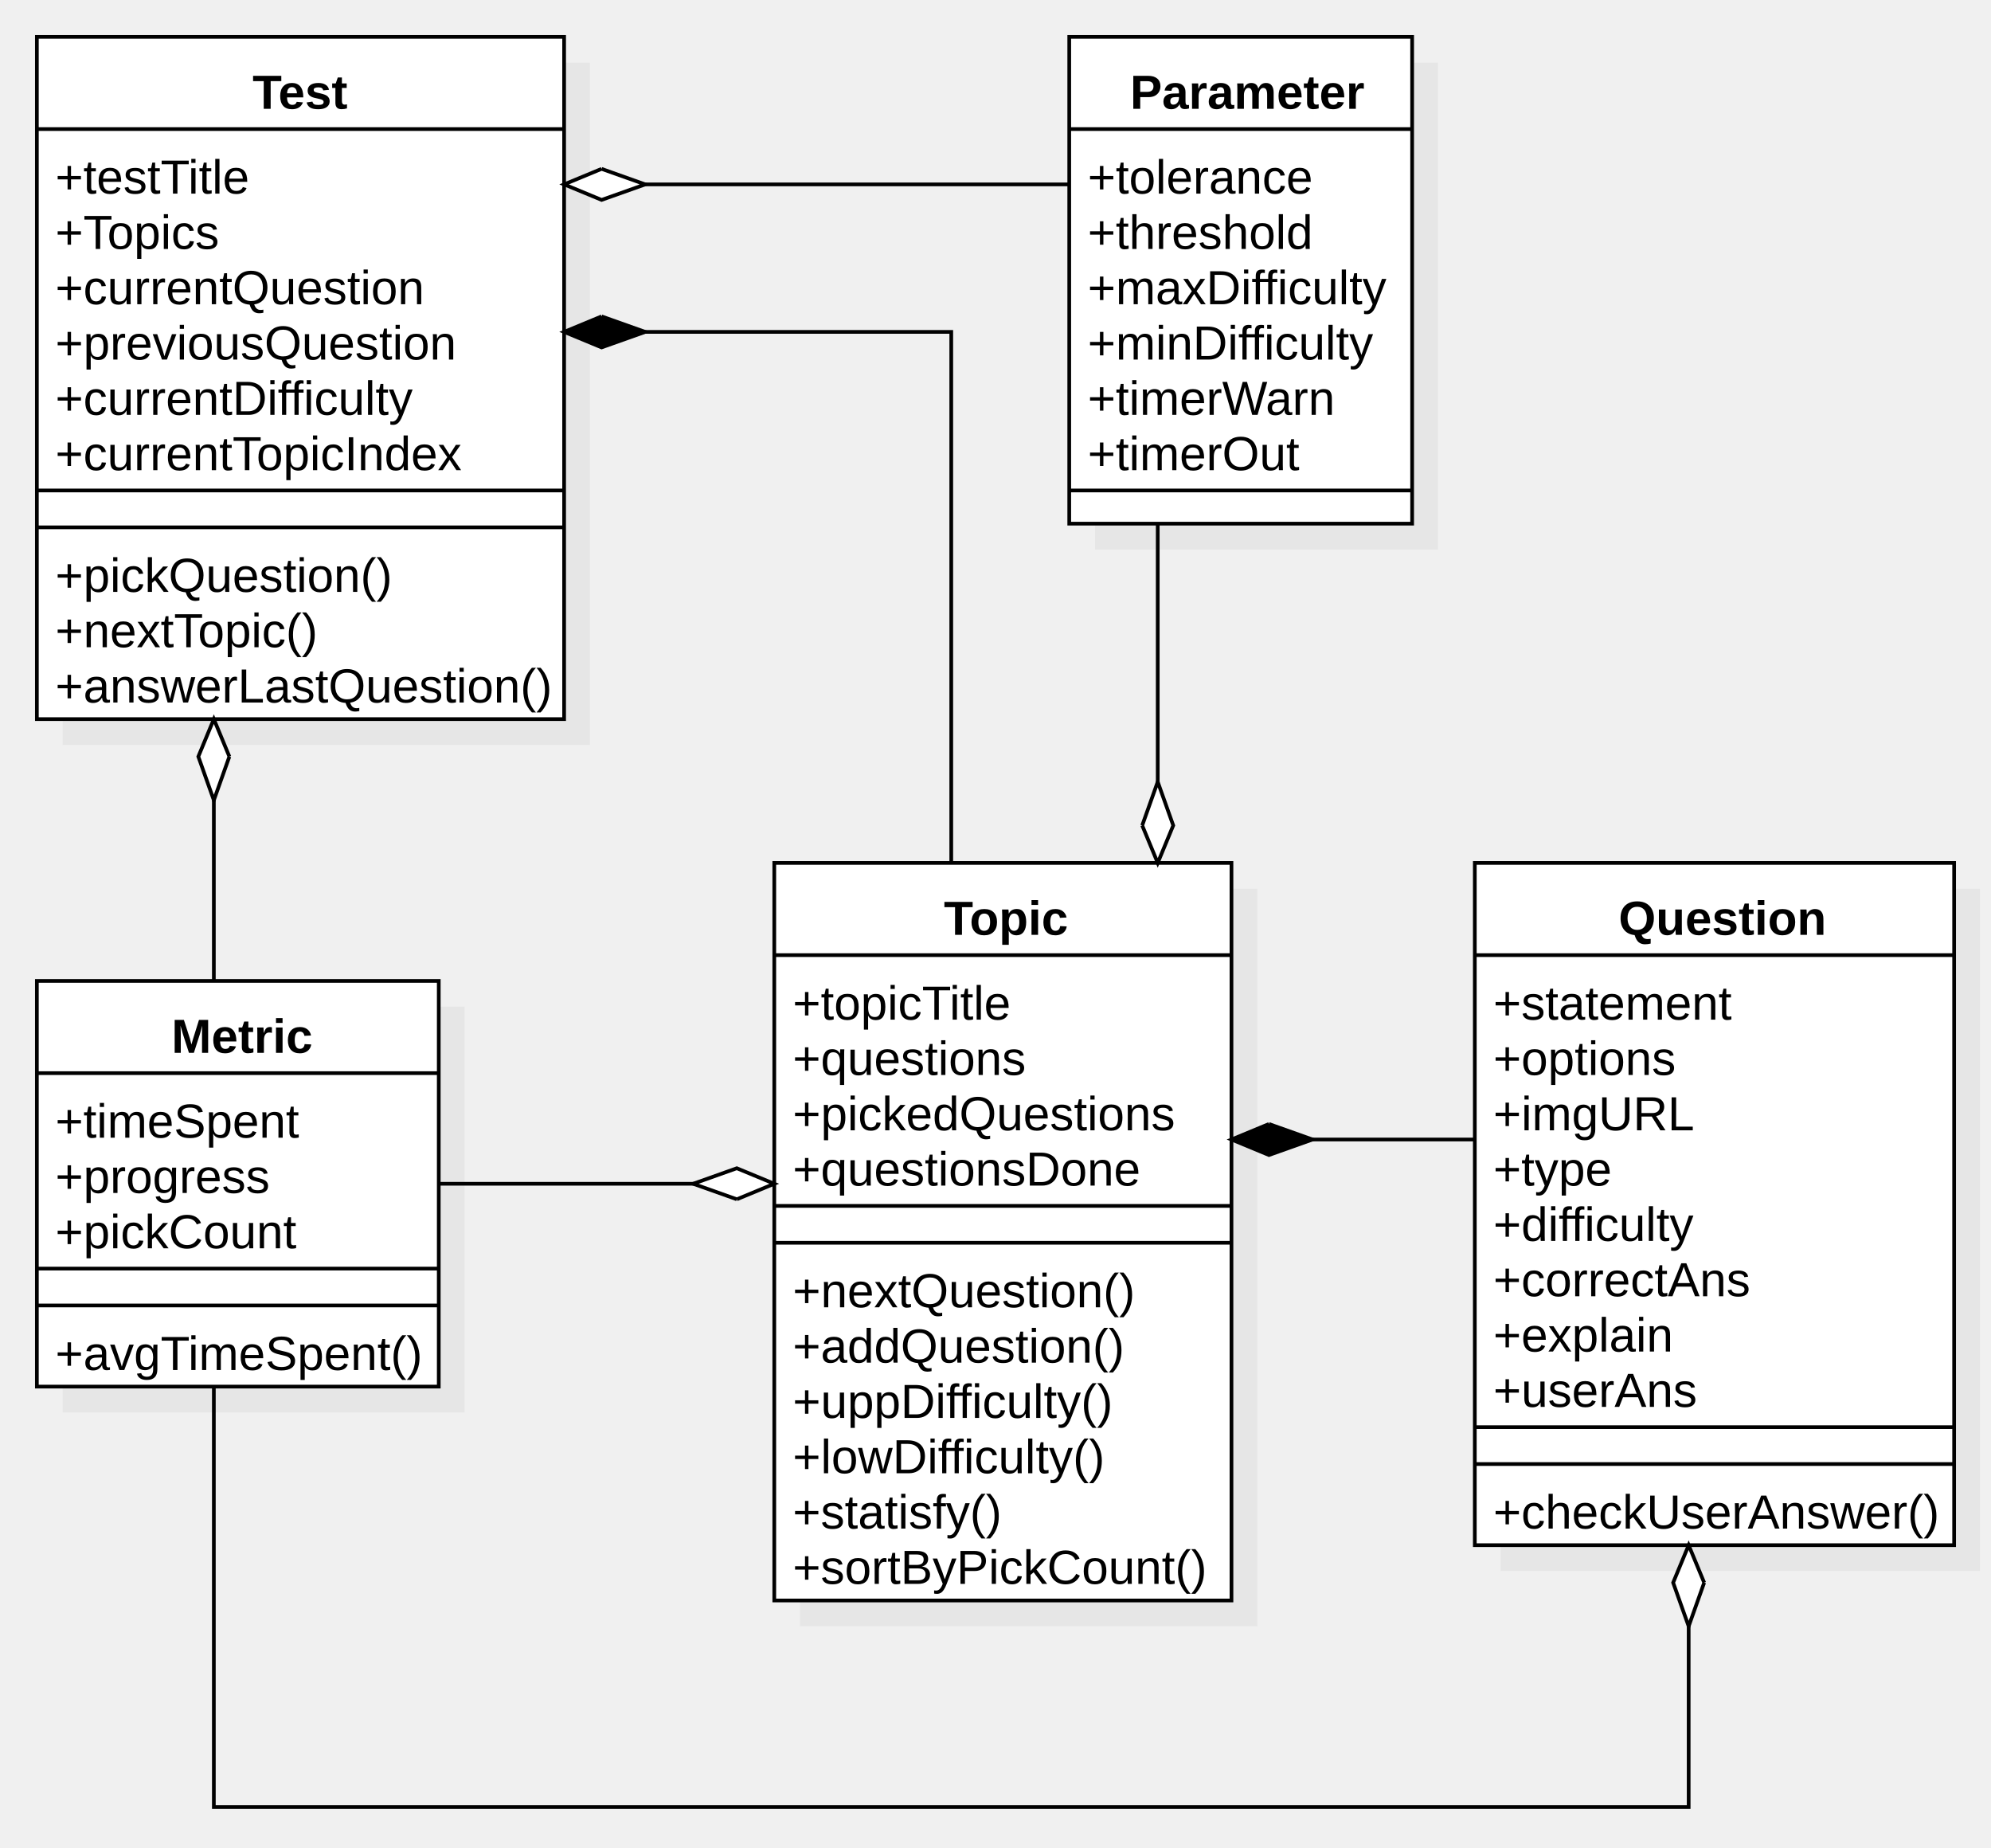
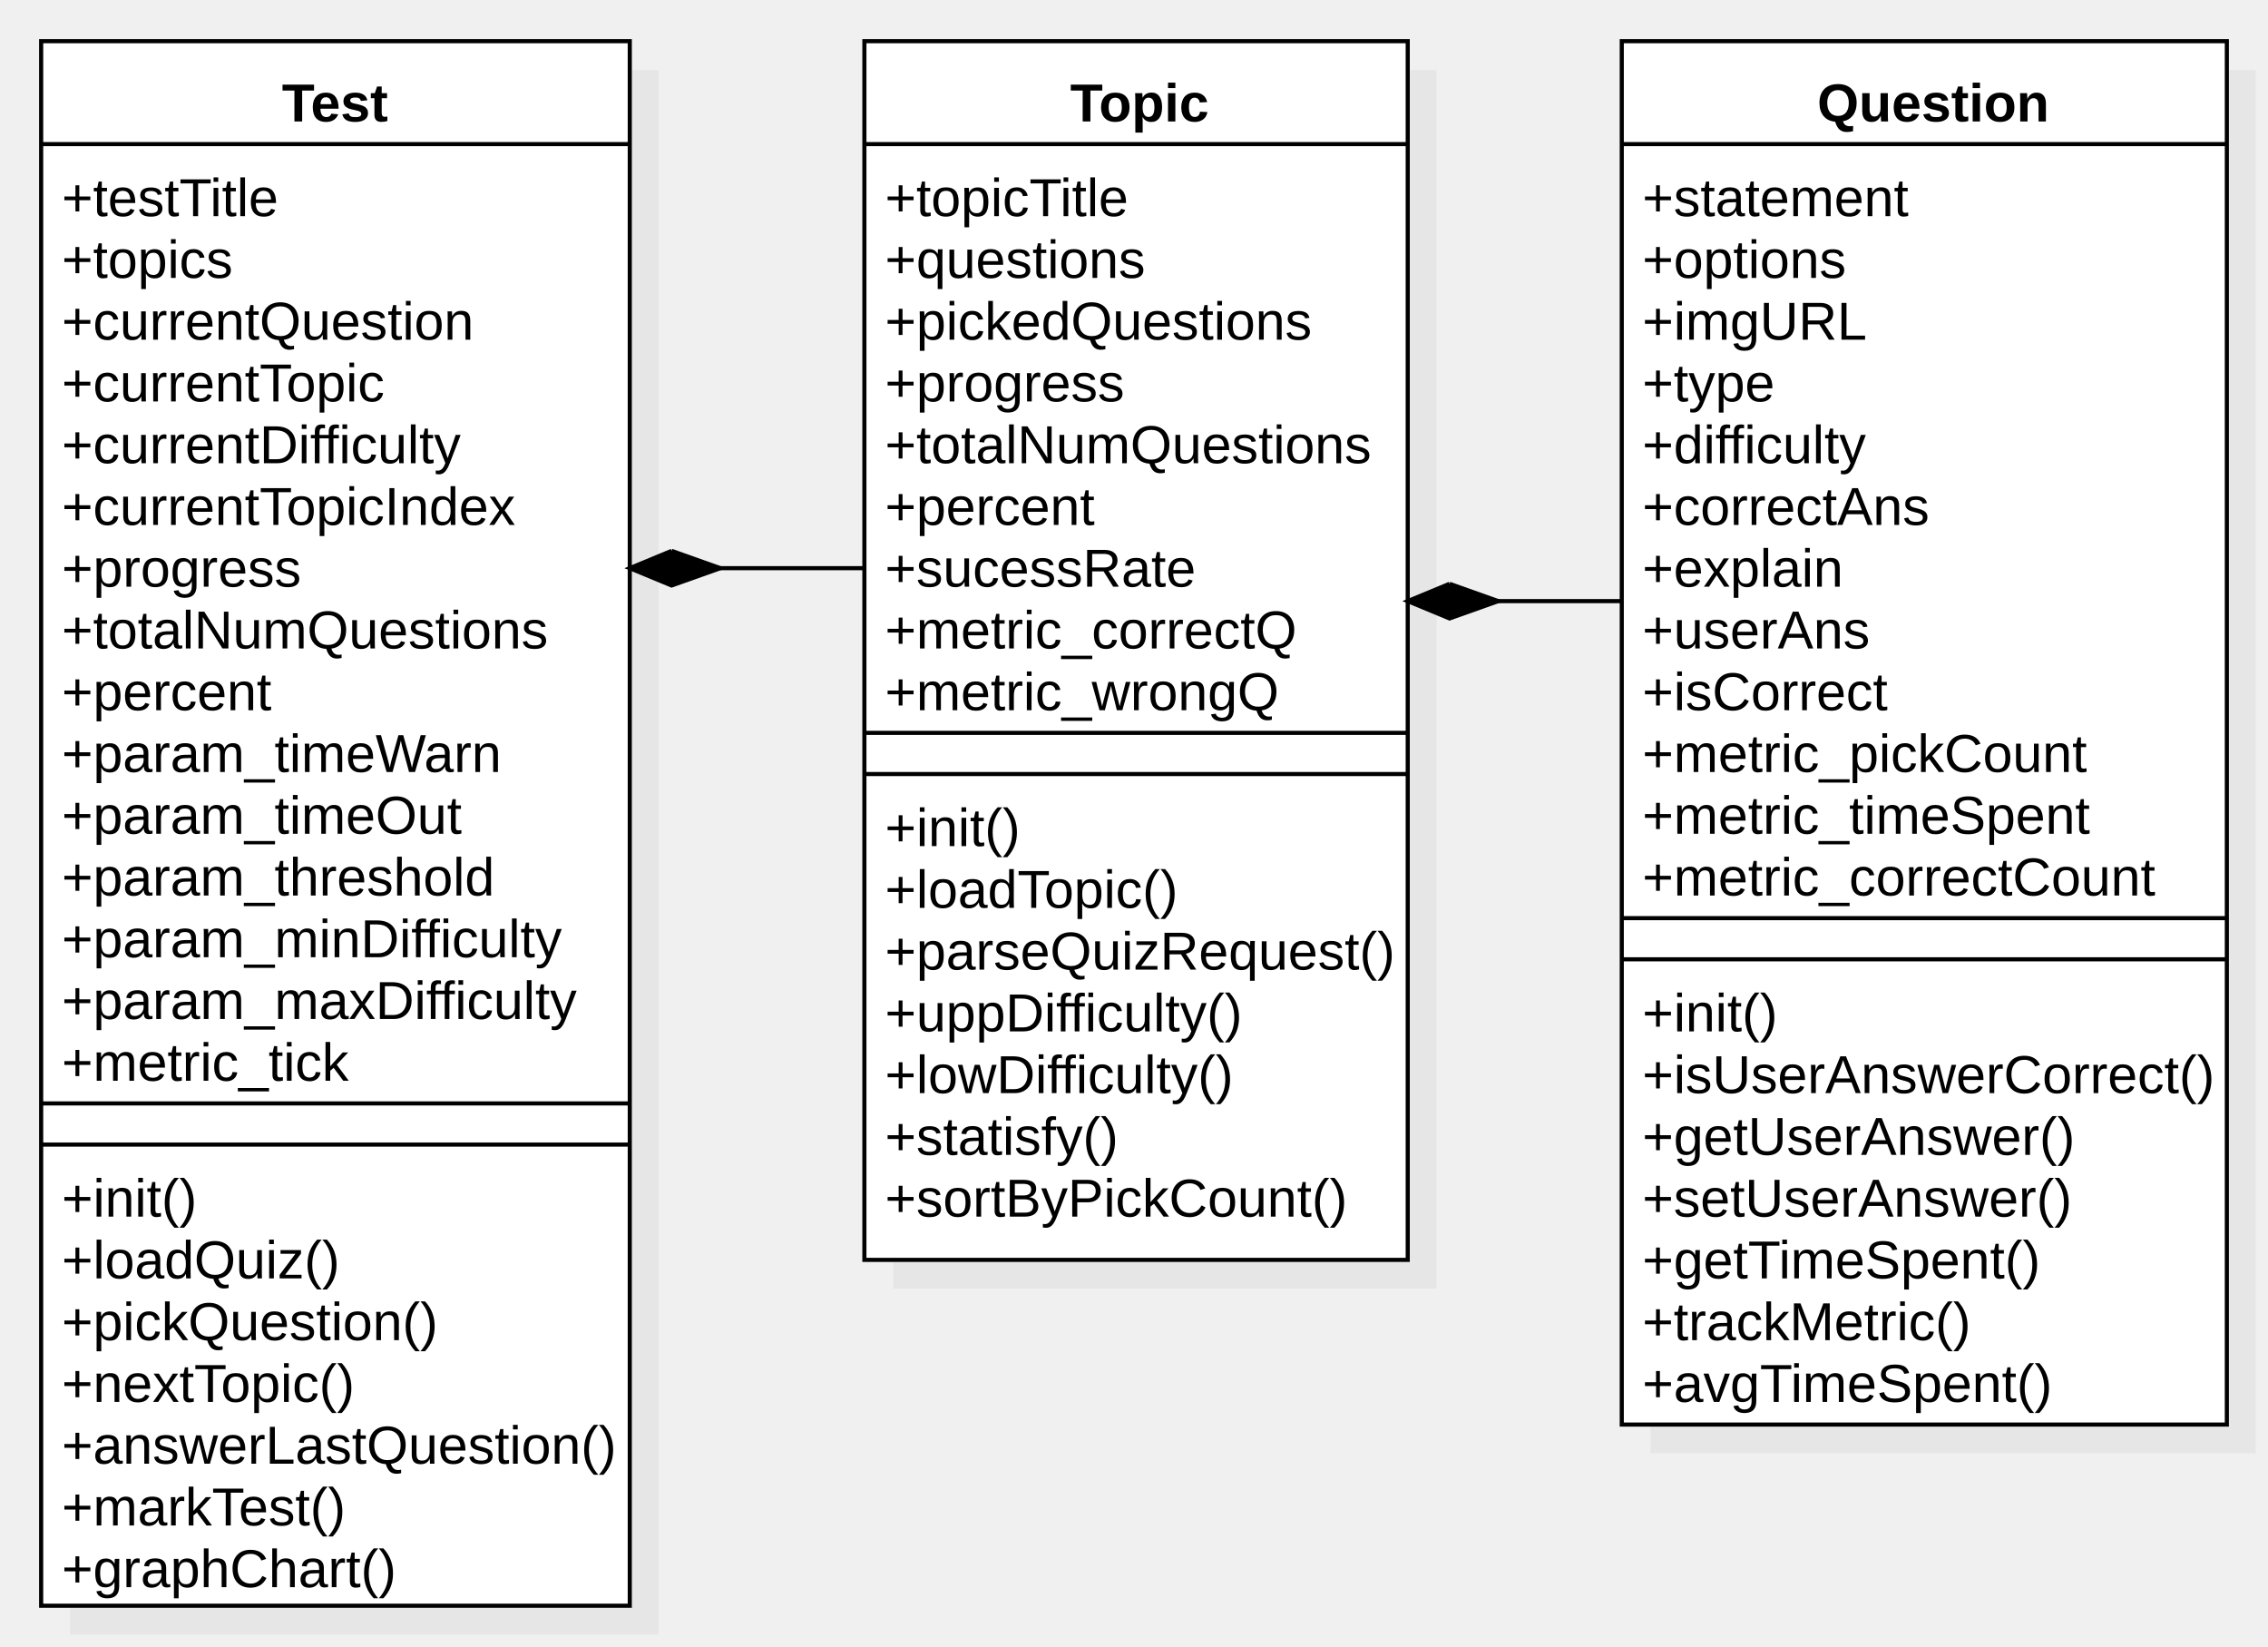
- <svg xmlns="http://www.w3.org/2000/svg" version="1.1" width="540" height="501">
+ <svg xmlns="http://www.w3.org/2000/svg" version="1.1" width="551" height="400">
  <defs />
  <g>
    <g transform="translate(-150,-38) scale(1,1)">
-       <rect fill="#C0C0C0" stroke="none" x="557" y="279" width="130" height="185" opacity="0.2" />
-     </g>
-     <g transform="translate(-150,-38) scale(1,1)">
-       <rect fill="#ffffff" stroke="none" x="550" y="272" width="130" height="185" />
-     </g>
-     <g transform="translate(-150,-38) scale(1,1)">
-       <path fill="none" stroke="#000000" d="M 550 272 L 680 272 L 680 457 L 550 457 L 550 272 Z Z" stroke-miterlimit="10" />
-     </g>
-     <g transform="translate(-150,-38) scale(1,1)">
-       <path fill="none" stroke="#000000" d="M 550 297 L 680 297" stroke-miterlimit="10" />
-     </g>
-     <g transform="translate(-150,-38) scale(1,1)">
-       <path fill="none" stroke="#000000" d="M 550 425 L 680 425" stroke-miterlimit="10" />
-     </g>
-     <g transform="translate(-150,-38) scale(1,1)">
-       <path fill="none" stroke="#000000" d="M 550 435 L 680 435" stroke-miterlimit="10" />
-     </g>
-     <g transform="translate(-150,-38) scale(1,1)">
-       <g>
-         <path fill="none" stroke="none" />
-         <text fill="#000000" stroke="none" font-family="Arial" font-size="13px" font-style="normal" font-weight="bold" text-decoration="none" x="589" y="291.5">Question</text>
-       </g>
-     </g>
-     <g transform="translate(-150,-38) scale(1,1)">
-       <g>
-         <path fill="none" stroke="none" />
-         <text fill="#000000" stroke="none" font-family="Arial" font-size="13px" font-style="normal" font-weight="normal" text-decoration="none" x="555" y="314.5">+statement</text>
-       </g>
-     </g>
-     <g transform="translate(-150,-38) scale(1,1)">
-       <g>
-         <path fill="none" stroke="none" />
-         <text fill="#000000" stroke="none" font-family="Arial" font-size="13px" font-style="normal" font-weight="normal" text-decoration="none" x="555" y="329.5">+options</text>
-       </g>
-     </g>
-     <g transform="translate(-150,-38) scale(1,1)">
-       <g>
-         <path fill="none" stroke="none" />
-         <text fill="#000000" stroke="none" font-family="Arial" font-size="13px" font-style="normal" font-weight="normal" text-decoration="none" x="555" y="344.5">+imgURL</text>
-       </g>
-     </g>
-     <g transform="translate(-150,-38) scale(1,1)">
-       <g>
-         <path fill="none" stroke="none" />
-         <text fill="#000000" stroke="none" font-family="Arial" font-size="13px" font-style="normal" font-weight="normal" text-decoration="none" x="555" y="359.5">+type</text>
-       </g>
-     </g>
-     <g transform="translate(-150,-38) scale(1,1)">
-       <g>
-         <path fill="none" stroke="none" />
-         <text fill="#000000" stroke="none" font-family="Arial" font-size="13px" font-style="normal" font-weight="normal" text-decoration="none" x="555" y="374.5">+difficulty</text>
-       </g>
-     </g>
-     <g transform="translate(-150,-38) scale(1,1)">
-       <g>
-         <path fill="none" stroke="none" />
-         <text fill="#000000" stroke="none" font-family="Arial" font-size="13px" font-style="normal" font-weight="normal" text-decoration="none" x="555" y="389.5">+correctAns</text>
-       </g>
-     </g>
-     <g transform="translate(-150,-38) scale(1,1)">
-       <g>
-         <path fill="none" stroke="none" />
-         <text fill="#000000" stroke="none" font-family="Arial" font-size="13px" font-style="normal" font-weight="normal" text-decoration="none" x="555" y="404.5">+explain</text>
-       </g>
-     </g>
-     <g transform="translate(-150,-38) scale(1,1)">
-       <g>
-         <path fill="none" stroke="none" />
-         <text fill="#000000" stroke="none" font-family="Arial" font-size="13px" font-style="normal" font-weight="normal" text-decoration="none" x="555" y="419.5">+userAns</text>
-       </g>
-     </g>
-     <g transform="translate(-150,-38) scale(1,1)">
-       <g>
-         <path fill="none" stroke="none" />
-         <text fill="#000000" stroke="none" font-family="Arial" font-size="13px" font-style="normal" font-weight="normal" text-decoration="none" x="555" y="452.5">+checkUserAnswer()</text>
-       </g>
-     </g>
-     <g transform="translate(-150,-38) scale(1,1)">
-       <rect fill="#C0C0C0" stroke="none" x="367" y="279" width="124" height="200" opacity="0.2" />
-     </g>
-     <g transform="translate(-150,-38) scale(1,1)">
-       <rect fill="#ffffff" stroke="none" x="360" y="272" width="124" height="200" />
-     </g>
-     <g transform="translate(-150,-38) scale(1,1)">
-       <path fill="none" stroke="#000000" d="M 360 272 L 484 272 L 484 472 L 360 472 L 360 272 Z Z" stroke-miterlimit="10" />
-     </g>
-     <g transform="translate(-150,-38) scale(1,1)">
-       <path fill="none" stroke="#000000" d="M 360 297 L 484 297" stroke-miterlimit="10" />
-     </g>
-     <g transform="translate(-150,-38) scale(1,1)">
-       <path fill="none" stroke="#000000" d="M 360 365 L 484 365" stroke-miterlimit="10" />
-     </g>
-     <g transform="translate(-150,-38) scale(1,1)">
-       <path fill="none" stroke="#000000" d="M 360 375 L 484 375" stroke-miterlimit="10" />
-     </g>
-     <g transform="translate(-150,-38) scale(1,1)">
-       <g>
-         <path fill="none" stroke="none" />
-         <text fill="#000000" stroke="none" font-family="Arial" font-size="13px" font-style="normal" font-weight="bold" text-decoration="none" x="406" y="291.5">Topic</text>
-       </g>
-     </g>
-     <g transform="translate(-150,-38) scale(1,1)">
-       <g>
-         <path fill="none" stroke="none" />
-         <text fill="#000000" stroke="none" font-family="Arial" font-size="13px" font-style="normal" font-weight="normal" text-decoration="none" x="365" y="314.5">+topicTitle</text>
-       </g>
-     </g>
-     <g transform="translate(-150,-38) scale(1,1)">
-       <g>
-         <path fill="none" stroke="none" />
-         <text fill="#000000" stroke="none" font-family="Arial" font-size="13px" font-style="normal" font-weight="normal" text-decoration="none" x="365" y="329.5">+questions</text>
-       </g>
-     </g>
-     <g transform="translate(-150,-38) scale(1,1)">
-       <g>
-         <path fill="none" stroke="none" />
-         <text fill="#000000" stroke="none" font-family="Arial" font-size="13px" font-style="normal" font-weight="normal" text-decoration="none" x="365" y="344.5">+pickedQuestions</text>
-       </g>
-     </g>
-     <g transform="translate(-150,-38) scale(1,1)">
-       <g>
-         <path fill="none" stroke="none" />
-         <text fill="#000000" stroke="none" font-family="Arial" font-size="13px" font-style="normal" font-weight="normal" text-decoration="none" x="365" y="359.5">+questionsDone</text>
-       </g>
-     </g>
-     <g transform="translate(-150,-38) scale(1,1)">
-       <g>
-         <path fill="none" stroke="none" />
-         <text fill="#000000" stroke="none" font-family="Arial" font-size="13px" font-style="normal" font-weight="normal" text-decoration="none" x="365" y="392.5">+nextQuestion()</text>
-       </g>
-     </g>
-     <g transform="translate(-150,-38) scale(1,1)">
-       <g>
-         <path fill="none" stroke="none" />
-         <text fill="#000000" stroke="none" font-family="Arial" font-size="13px" font-style="normal" font-weight="normal" text-decoration="none" x="365" y="407.5">+addQuestion()</text>
-       </g>
-     </g>
-     <g transform="translate(-150,-38) scale(1,1)">
-       <g>
-         <path fill="none" stroke="none" />
-         <text fill="#000000" stroke="none" font-family="Arial" font-size="13px" font-style="normal" font-weight="normal" text-decoration="none" x="365" y="422.5">+uppDifficulty()</text>
-       </g>
-     </g>
-     <g transform="translate(-150,-38) scale(1,1)">
-       <g>
-         <path fill="none" stroke="none" />
-         <text fill="#000000" stroke="none" font-family="Arial" font-size="13px" font-style="normal" font-weight="normal" text-decoration="none" x="365" y="437.5">+lowDifficulty()</text>
-       </g>
-     </g>
-     <g transform="translate(-150,-38) scale(1,1)">
-       <g>
-         <path fill="none" stroke="none" />
-         <text fill="#000000" stroke="none" font-family="Arial" font-size="13px" font-style="normal" font-weight="normal" text-decoration="none" x="365" y="452.5">+statisfy()</text>
-       </g>
-     </g>
-     <g transform="translate(-150,-38) scale(1,1)">
-       <g>
-         <path fill="none" stroke="none" />
-         <text fill="#000000" stroke="none" font-family="Arial" font-size="13px" font-style="normal" font-weight="normal" text-decoration="none" x="365" y="467.5">+sortByPickCount()</text>
-       </g>
-     </g>
-     <g transform="translate(-150,-38) scale(1,1)">
-       <rect fill="#C0C0C0" stroke="none" x="167" y="55" width="143" height="185" opacity="0.2" />
-     </g>
-     <g transform="translate(-150,-38) scale(1,1)">
-       <rect fill="#ffffff" stroke="none" x="160" y="48" width="143" height="185" />
-     </g>
-     <g transform="translate(-150,-38) scale(1,1)">
-       <path fill="none" stroke="#000000" d="M 160 48 L 303 48 L 303 233 L 160 233 L 160 48 Z Z" stroke-miterlimit="10" />
+       <rect fill="#C0C0C0" stroke="none" x="551" y="55" width="147" height="336" opacity="0.2" />
+     </g>
+     <g transform="translate(-150,-38) scale(1,1)">
+       <rect fill="#ffffff" stroke="none" x="544" y="48" width="147" height="336" />
+     </g>
+     <g transform="translate(-150,-38) scale(1,1)">
+       <path fill="none" stroke="#000000" d="M 544 48 L 691 48 L 691 384 L 544 384 L 544 48 Z Z" stroke-miterlimit="10" />
+     </g>
+     <g transform="translate(-150,-38) scale(1,1)">
+       <path fill="none" stroke="#000000" d="M 544 73 L 691 73" stroke-miterlimit="10" />
+     </g>
+     <g transform="translate(-150,-38) scale(1,1)">
+       <path fill="none" stroke="#000000" d="M 544 261 L 691 261" stroke-miterlimit="10" />
+     </g>
+     <g transform="translate(-150,-38) scale(1,1)">
+       <path fill="none" stroke="#000000" d="M 544 271 L 691 271" stroke-miterlimit="10" />
+     </g>
+     <g transform="translate(-150,-38) scale(1,1)">
+       <g>
+         <path fill="none" stroke="none" />
+         <text fill="#000000" stroke="none" font-family="Arial" font-size="13px" font-style="normal" font-weight="bold" text-decoration="none" x="591.5" y="67.5">Question</text>
+       </g>
+     </g>
+     <g transform="translate(-150,-38) scale(1,1)">
+       <g>
+         <path fill="none" stroke="none" />
+         <text fill="#000000" stroke="none" font-family="Arial" font-size="13px" font-style="normal" font-weight="normal" text-decoration="none" x="549" y="90.5">+statement</text>
+       </g>
+     </g>
+     <g transform="translate(-150,-38) scale(1,1)">
+       <g>
+         <path fill="none" stroke="none" />
+         <text fill="#000000" stroke="none" font-family="Arial" font-size="13px" font-style="normal" font-weight="normal" text-decoration="none" x="549" y="105.5">+options</text>
+       </g>
+     </g>
+     <g transform="translate(-150,-38) scale(1,1)">
+       <g>
+         <path fill="none" stroke="none" />
+         <text fill="#000000" stroke="none" font-family="Arial" font-size="13px" font-style="normal" font-weight="normal" text-decoration="none" x="549" y="120.5">+imgURL</text>
+       </g>
+     </g>
+     <g transform="translate(-150,-38) scale(1,1)">
+       <g>
+         <path fill="none" stroke="none" />
+         <text fill="#000000" stroke="none" font-family="Arial" font-size="13px" font-style="normal" font-weight="normal" text-decoration="none" x="549" y="135.5">+type</text>
+       </g>
+     </g>
+     <g transform="translate(-150,-38) scale(1,1)">
+       <g>
+         <path fill="none" stroke="none" />
+         <text fill="#000000" stroke="none" font-family="Arial" font-size="13px" font-style="normal" font-weight="normal" text-decoration="none" x="549" y="150.5">+difficulty</text>
+       </g>
+     </g>
+     <g transform="translate(-150,-38) scale(1,1)">
+       <g>
+         <path fill="none" stroke="none" />
+         <text fill="#000000" stroke="none" font-family="Arial" font-size="13px" font-style="normal" font-weight="normal" text-decoration="none" x="549" y="165.5">+correctAns</text>
+       </g>
+     </g>
+     <g transform="translate(-150,-38) scale(1,1)">
+       <g>
+         <path fill="none" stroke="none" />
+         <text fill="#000000" stroke="none" font-family="Arial" font-size="13px" font-style="normal" font-weight="normal" text-decoration="none" x="549" y="180.5">+explain</text>
+       </g>
+     </g>
+     <g transform="translate(-150,-38) scale(1,1)">
+       <g>
+         <path fill="none" stroke="none" />
+         <text fill="#000000" stroke="none" font-family="Arial" font-size="13px" font-style="normal" font-weight="normal" text-decoration="none" x="549" y="195.5">+userAns</text>
+       </g>
+     </g>
+     <g transform="translate(-150,-38) scale(1,1)">
+       <g>
+         <path fill="none" stroke="none" />
+         <text fill="#000000" stroke="none" font-family="Arial" font-size="13px" font-style="normal" font-weight="normal" text-decoration="none" x="549" y="210.5">+isCorrect</text>
+       </g>
+     </g>
+     <g transform="translate(-150,-38) scale(1,1)">
+       <g>
+         <path fill="none" stroke="none" />
+         <text fill="#000000" stroke="none" font-family="Arial" font-size="13px" font-style="normal" font-weight="normal" text-decoration="none" x="549" y="225.5">+metric_pickCount</text>
+       </g>
+     </g>
+     <g transform="translate(-150,-38) scale(1,1)">
+       <g>
+         <path fill="none" stroke="none" />
+         <text fill="#000000" stroke="none" font-family="Arial" font-size="13px" font-style="normal" font-weight="normal" text-decoration="none" x="549" y="240.5">+metric_timeSpent</text>
+       </g>
+     </g>
+     <g transform="translate(-150,-38) scale(1,1)">
+       <g>
+         <path fill="none" stroke="none" />
+         <text fill="#000000" stroke="none" font-family="Arial" font-size="13px" font-style="normal" font-weight="normal" text-decoration="none" x="549" y="255.5">+metric_correctCount</text>
+       </g>
+     </g>
+     <g transform="translate(-150,-38) scale(1,1)">
+       <g>
+         <path fill="none" stroke="none" />
+         <text fill="#000000" stroke="none" font-family="Arial" font-size="13px" font-style="normal" font-weight="normal" text-decoration="none" x="549" y="288.5">+init()</text>
+       </g>
+     </g>
+     <g transform="translate(-150,-38) scale(1,1)">
+       <g>
+         <path fill="none" stroke="none" />
+         <text fill="#000000" stroke="none" font-family="Arial" font-size="13px" font-style="normal" font-weight="normal" text-decoration="none" x="549" y="303.5">+isUserAnswerCorrect()</text>
+       </g>
+     </g>
+     <g transform="translate(-150,-38) scale(1,1)">
+       <g>
+         <path fill="none" stroke="none" />
+         <text fill="#000000" stroke="none" font-family="Arial" font-size="13px" font-style="normal" font-weight="normal" text-decoration="none" x="549" y="318.5">+getUserAnswer()</text>
+       </g>
+     </g>
+     <g transform="translate(-150,-38) scale(1,1)">
+       <g>
+         <path fill="none" stroke="none" />
+         <text fill="#000000" stroke="none" font-family="Arial" font-size="13px" font-style="normal" font-weight="normal" text-decoration="none" x="549" y="333.5">+setUserAnswer()</text>
+       </g>
+     </g>
+     <g transform="translate(-150,-38) scale(1,1)">
+       <g>
+         <path fill="none" stroke="none" />
+         <text fill="#000000" stroke="none" font-family="Arial" font-size="13px" font-style="normal" font-weight="normal" text-decoration="none" x="549" y="348.5">+getTimeSpent()</text>
+       </g>
+     </g>
+     <g transform="translate(-150,-38) scale(1,1)">
+       <g>
+         <path fill="none" stroke="none" />
+         <text fill="#000000" stroke="none" font-family="Arial" font-size="13px" font-style="normal" font-weight="normal" text-decoration="none" x="549" y="363.5">+trackMetric()</text>
+       </g>
+     </g>
+     <g transform="translate(-150,-38) scale(1,1)">
+       <g>
+         <path fill="none" stroke="none" />
+         <text fill="#000000" stroke="none" font-family="Arial" font-size="13px" font-style="normal" font-weight="normal" text-decoration="none" x="549" y="378.5">+avgTimeSpent()</text>
+       </g>
+     </g>
+     <g transform="translate(-150,-38) scale(1,1)">
+       <rect fill="#C0C0C0" stroke="none" x="367" y="55" width="132" height="296" opacity="0.2" />
+     </g>
+     <g transform="translate(-150,-38) scale(1,1)">
+       <rect fill="#ffffff" stroke="none" x="360" y="48" width="132" height="296" />
+     </g>
+     <g transform="translate(-150,-38) scale(1,1)">
+       <path fill="none" stroke="#000000" d="M 360 48 L 492 48 L 492 344 L 360 344 L 360 48 Z Z" stroke-miterlimit="10" />
+     </g>
+     <g transform="translate(-150,-38) scale(1,1)">
+       <path fill="none" stroke="#000000" d="M 360 73 L 492 73" stroke-miterlimit="10" />
+     </g>
+     <g transform="translate(-150,-38) scale(1,1)">
+       <path fill="none" stroke="#000000" d="M 360 216 L 492 216" stroke-miterlimit="10" />
+     </g>
+     <g transform="translate(-150,-38) scale(1,1)">
+       <path fill="none" stroke="#000000" d="M 360 226 L 492 226" stroke-miterlimit="10" />
+     </g>
+     <g transform="translate(-150,-38) scale(1,1)">
+       <g>
+         <path fill="none" stroke="none" />
+         <text fill="#000000" stroke="none" font-family="Arial" font-size="13px" font-style="normal" font-weight="bold" text-decoration="none" x="410" y="67.5">Topic</text>
+       </g>
+     </g>
+     <g transform="translate(-150,-38) scale(1,1)">
+       <g>
+         <path fill="none" stroke="none" />
+         <text fill="#000000" stroke="none" font-family="Arial" font-size="13px" font-style="normal" font-weight="normal" text-decoration="none" x="365" y="90.5">+topicTitle</text>
+       </g>
+     </g>
+     <g transform="translate(-150,-38) scale(1,1)">
+       <g>
+         <path fill="none" stroke="none" />
+         <text fill="#000000" stroke="none" font-family="Arial" font-size="13px" font-style="normal" font-weight="normal" text-decoration="none" x="365" y="105.5">+questions</text>
+       </g>
+     </g>
+     <g transform="translate(-150,-38) scale(1,1)">
+       <g>
+         <path fill="none" stroke="none" />
+         <text fill="#000000" stroke="none" font-family="Arial" font-size="13px" font-style="normal" font-weight="normal" text-decoration="none" x="365" y="120.5">+pickedQuestions</text>
+       </g>
+     </g>
+     <g transform="translate(-150,-38) scale(1,1)">
+       <g>
+         <path fill="none" stroke="none" />
+         <text fill="#000000" stroke="none" font-family="Arial" font-size="13px" font-style="normal" font-weight="normal" text-decoration="none" x="365" y="135.5">+progress</text>
+       </g>
+     </g>
+     <g transform="translate(-150,-38) scale(1,1)">
+       <g>
+         <path fill="none" stroke="none" />
+         <text fill="#000000" stroke="none" font-family="Arial" font-size="13px" font-style="normal" font-weight="normal" text-decoration="none" x="365" y="150.5">+totalNumQuestions</text>
+       </g>
+     </g>
+     <g transform="translate(-150,-38) scale(1,1)">
+       <g>
+         <path fill="none" stroke="none" />
+         <text fill="#000000" stroke="none" font-family="Arial" font-size="13px" font-style="normal" font-weight="normal" text-decoration="none" x="365" y="165.5">+percent</text>
+       </g>
+     </g>
+     <g transform="translate(-150,-38) scale(1,1)">
+       <g>
+         <path fill="none" stroke="none" />
+         <text fill="#000000" stroke="none" font-family="Arial" font-size="13px" font-style="normal" font-weight="normal" text-decoration="none" x="365" y="180.5">+sucessRate</text>
+       </g>
+     </g>
+     <g transform="translate(-150,-38) scale(1,1)">
+       <g>
+         <path fill="none" stroke="none" />
+         <text fill="#000000" stroke="none" font-family="Arial" font-size="13px" font-style="normal" font-weight="normal" text-decoration="none" x="365" y="195.5">+metric_correctQ</text>
+       </g>
+     </g>
+     <g transform="translate(-150,-38) scale(1,1)">
+       <g>
+         <path fill="none" stroke="none" />
+         <text fill="#000000" stroke="none" font-family="Arial" font-size="13px" font-style="normal" font-weight="normal" text-decoration="none" x="365" y="210.5">+metric_wrongQ</text>
+       </g>
+     </g>
+     <g transform="translate(-150,-38) scale(1,1)">
+       <g>
+         <path fill="none" stroke="none" />
+         <text fill="#000000" stroke="none" font-family="Arial" font-size="13px" font-style="normal" font-weight="normal" text-decoration="none" x="365" y="243.5">+init()</text>
+       </g>
+     </g>
+     <g transform="translate(-150,-38) scale(1,1)">
+       <g>
+         <path fill="none" stroke="none" />
+         <text fill="#000000" stroke="none" font-family="Arial" font-size="13px" font-style="normal" font-weight="normal" text-decoration="none" x="365" y="258.5">+loadTopic()</text>
+       </g>
+     </g>
+     <g transform="translate(-150,-38) scale(1,1)">
+       <g>
+         <path fill="none" stroke="none" />
+         <text fill="#000000" stroke="none" font-family="Arial" font-size="13px" font-style="normal" font-weight="normal" text-decoration="none" x="365" y="273.5">+parseQuizRequest()</text>
+       </g>
+     </g>
+     <g transform="translate(-150,-38) scale(1,1)">
+       <g>
+         <path fill="none" stroke="none" />
+         <text fill="#000000" stroke="none" font-family="Arial" font-size="13px" font-style="normal" font-weight="normal" text-decoration="none" x="365" y="288.5">+uppDifficulty()</text>
+       </g>
+     </g>
+     <g transform="translate(-150,-38) scale(1,1)">
+       <g>
+         <path fill="none" stroke="none" />
+         <text fill="#000000" stroke="none" font-family="Arial" font-size="13px" font-style="normal" font-weight="normal" text-decoration="none" x="365" y="303.5">+lowDifficulty()</text>
+       </g>
+     </g>
+     <g transform="translate(-150,-38) scale(1,1)">
+       <g>
+         <path fill="none" stroke="none" />
+         <text fill="#000000" stroke="none" font-family="Arial" font-size="13px" font-style="normal" font-weight="normal" text-decoration="none" x="365" y="318.5">+statisfy()</text>
+       </g>
+     </g>
+     <g transform="translate(-150,-38) scale(1,1)">
+       <g>
+         <path fill="none" stroke="none" />
+         <text fill="#000000" stroke="none" font-family="Arial" font-size="13px" font-style="normal" font-weight="normal" text-decoration="none" x="365" y="333.5">+sortByPickCount()</text>
+       </g>
+     </g>
+     <g transform="translate(-150,-38) scale(1,1)">
+       <rect fill="#C0C0C0" stroke="none" x="167" y="55" width="143" height="380" opacity="0.2" />
+     </g>
+     <g transform="translate(-150,-38) scale(1,1)">
+       <rect fill="#ffffff" stroke="none" x="160" y="48" width="143" height="380" />
+     </g>
+     <g transform="translate(-150,-38) scale(1,1)">
+       <path fill="none" stroke="#000000" d="M 160 48 L 303 48 L 303 428 L 160 428 L 160 48 Z Z" stroke-miterlimit="10" />
    </g>
    <g transform="translate(-150,-38) scale(1,1)">
      <path fill="none" stroke="#000000" d="M 160 73 L 303 73" stroke-miterlimit="10" />
    </g>
    <g transform="translate(-150,-38) scale(1,1)">
-       <path fill="none" stroke="#000000" d="M 160 171 L 303 171" stroke-miterlimit="10" />
-     </g>
-     <g transform="translate(-150,-38) scale(1,1)">
-       <path fill="none" stroke="#000000" d="M 160 181 L 303 181" stroke-miterlimit="10" />
+       <path fill="none" stroke="#000000" d="M 160 306 L 303 306" stroke-miterlimit="10" />
+     </g>
+     <g transform="translate(-150,-38) scale(1,1)">
+       <path fill="none" stroke="#000000" d="M 160 316 L 303 316" stroke-miterlimit="10" />
    </g>
    <g transform="translate(-150,-38) scale(1,1)">
      <g>
        <path fill="none" stroke="none" />
        <text fill="#000000" stroke="none" font-family="Arial" font-size="13px" font-style="normal" font-weight="bold" text-decoration="none" x="218.5" y="67.5">Test</text>
      </g>
    </g>
    <g transform="translate(-150,-38) scale(1,1)">
      <g>
        <path fill="none" stroke="none" />
        <text fill="#000000" stroke="none" font-family="Arial" font-size="13px" font-style="normal" font-weight="normal" text-decoration="none" x="165" y="90.5">+testTitle</text>
      </g>
    </g>
    <g transform="translate(-150,-38) scale(1,1)">
      <g>
        <path fill="none" stroke="none" />
-         <text fill="#000000" stroke="none" font-family="Arial" font-size="13px" font-style="normal" font-weight="normal" text-decoration="none" x="165" y="105.5">+Topics</text>
+         <text fill="#000000" stroke="none" font-family="Arial" font-size="13px" font-style="normal" font-weight="normal" text-decoration="none" x="165" y="105.5">+topics</text>
      </g>
    </g>
    <g transform="translate(-150,-38) scale(1,1)">
      <g>
        <path fill="none" stroke="none" />
        <text fill="#000000" stroke="none" font-family="Arial" font-size="13px" font-style="normal" font-weight="normal" text-decoration="none" x="165" y="120.5">+currentQuestion</text>
      </g>
    </g>
    <g transform="translate(-150,-38) scale(1,1)">
      <g>
        <path fill="none" stroke="none" />
-         <text fill="#000000" stroke="none" font-family="Arial" font-size="13px" font-style="normal" font-weight="normal" text-decoration="none" x="165" y="135.5">+previousQuestion</text>
+         <text fill="#000000" stroke="none" font-family="Arial" font-size="13px" font-style="normal" font-weight="normal" text-decoration="none" x="165" y="135.5">+currentTopic</text>
      </g>
    </g>
    <g transform="translate(-150,-38) scale(1,1)">
      <g>
        <path fill="none" stroke="none" />
        <text fill="#000000" stroke="none" font-family="Arial" font-size="13px" font-style="normal" font-weight="normal" text-decoration="none" x="165" y="150.5">+currentDifficulty</text>
      </g>
    </g>
    <g transform="translate(-150,-38) scale(1,1)">
      <g>
        <path fill="none" stroke="none" />
        <text fill="#000000" stroke="none" font-family="Arial" font-size="13px" font-style="normal" font-weight="normal" text-decoration="none" x="165" y="165.5">+currentTopicIndex</text>
      </g>
    </g>
    <g transform="translate(-150,-38) scale(1,1)">
      <g>
        <path fill="none" stroke="none" />
-         <text fill="#000000" stroke="none" font-family="Arial" font-size="13px" font-style="normal" font-weight="normal" text-decoration="none" x="165" y="198.5">+pickQuestion()</text>
-       </g>
-     </g>
-     <g transform="translate(-150,-38) scale(1,1)">
-       <g>
-         <path fill="none" stroke="none" />
-         <text fill="#000000" stroke="none" font-family="Arial" font-size="13px" font-style="normal" font-weight="normal" text-decoration="none" x="165" y="213.5">+nextTopic()</text>
-       </g>
-     </g>
-     <g transform="translate(-150,-38) scale(1,1)">
-       <g>
-         <path fill="none" stroke="none" />
-         <text fill="#000000" stroke="none" font-family="Arial" font-size="13px" font-style="normal" font-weight="normal" text-decoration="none" x="165" y="228.5">+answerLastQuestion()</text>
-       </g>
-     </g>
-     <g transform="translate(-150,-38) scale(1,1)">
-       <rect fill="#C0C0C0" stroke="none" x="167" y="311" width="109" height="110" opacity="0.2" />
-     </g>
-     <g transform="translate(-150,-38) scale(1,1)">
-       <rect fill="#ffffff" stroke="none" x="160" y="304" width="109" height="110" />
-     </g>
-     <g transform="translate(-150,-38) scale(1,1)">
-       <path fill="none" stroke="#000000" d="M 160 304 L 269 304 L 269 414 L 160 414 L 160 304 Z Z" stroke-miterlimit="10" />
-     </g>
-     <g transform="translate(-150,-38) scale(1,1)">
-       <path fill="none" stroke="#000000" d="M 160 329 L 269 329" stroke-miterlimit="10" />
-     </g>
-     <g transform="translate(-150,-38) scale(1,1)">
-       <path fill="none" stroke="#000000" d="M 160 382 L 269 382" stroke-miterlimit="10" />
-     </g>
-     <g transform="translate(-150,-38) scale(1,1)">
-       <path fill="none" stroke="#000000" d="M 160 392 L 269 392" stroke-miterlimit="10" />
-     </g>
-     <g transform="translate(-150,-38) scale(1,1)">
-       <g>
-         <path fill="none" stroke="none" />
-         <text fill="#000000" stroke="none" font-family="Arial" font-size="13px" font-style="normal" font-weight="bold" text-decoration="none" x="196.5" y="323.5">Metric</text>
-       </g>
-     </g>
-     <g transform="translate(-150,-38) scale(1,1)">
-       <g>
-         <path fill="none" stroke="none" />
-         <text fill="#000000" stroke="none" font-family="Arial" font-size="13px" font-style="normal" font-weight="normal" text-decoration="none" x="165" y="346.5">+timeSpent</text>
-       </g>
-     </g>
-     <g transform="translate(-150,-38) scale(1,1)">
-       <g>
-         <path fill="none" stroke="none" />
-         <text fill="#000000" stroke="none" font-family="Arial" font-size="13px" font-style="normal" font-weight="normal" text-decoration="none" x="165" y="361.5">+progress</text>
-       </g>
-     </g>
-     <g transform="translate(-150,-38) scale(1,1)">
-       <g>
-         <path fill="none" stroke="none" />
-         <text fill="#000000" stroke="none" font-family="Arial" font-size="13px" font-style="normal" font-weight="normal" text-decoration="none" x="165" y="376.5">+pickCount</text>
-       </g>
-     </g>
-     <g transform="translate(-150,-38) scale(1,1)">
-       <g>
-         <path fill="none" stroke="none" />
-         <text fill="#000000" stroke="none" font-family="Arial" font-size="13px" font-style="normal" font-weight="normal" text-decoration="none" x="165" y="409.5">+avgTimeSpent()</text>
-       </g>
-     </g>
-     <g transform="translate(-150,-38) scale(1,1)">
-       <rect fill="#C0C0C0" stroke="none" x="447" y="55" width="93" height="132" opacity="0.2" />
-     </g>
-     <g transform="translate(-150,-38) scale(1,1)">
-       <rect fill="#ffffff" stroke="none" x="440" y="48" width="93" height="132" />
-     </g>
-     <g transform="translate(-150,-38) scale(1,1)">
-       <path fill="none" stroke="#000000" d="M 440 48 L 533 48 L 533 180 L 440 180 L 440 48 Z Z" stroke-miterlimit="10" />
-     </g>
-     <g transform="translate(-150,-38) scale(1,1)">
-       <path fill="none" stroke="#000000" d="M 440 73 L 533 73" stroke-miterlimit="10" />
-     </g>
-     <g transform="translate(-150,-38) scale(1,1)">
-       <path fill="none" stroke="#000000" d="M 440 171 L 533 171" stroke-miterlimit="10" />
-     </g>
-     <g transform="translate(-150,-38) scale(1,1)">
-       <g>
-         <path fill="none" stroke="none" />
-         <text fill="#000000" stroke="none" font-family="Arial" font-size="13px" font-style="normal" font-weight="bold" text-decoration="none" x="456.5" y="67.5">Parameter</text>
-       </g>
-     </g>
-     <g transform="translate(-150,-38) scale(1,1)">
-       <g>
-         <path fill="none" stroke="none" />
-         <text fill="#000000" stroke="none" font-family="Arial" font-size="13px" font-style="normal" font-weight="normal" text-decoration="none" x="445" y="90.5">+tolerance</text>
-       </g>
-     </g>
-     <g transform="translate(-150,-38) scale(1,1)">
-       <g>
-         <path fill="none" stroke="none" />
-         <text fill="#000000" stroke="none" font-family="Arial" font-size="13px" font-style="normal" font-weight="normal" text-decoration="none" x="445" y="105.5">+threshold</text>
-       </g>
-     </g>
-     <g transform="translate(-150,-38) scale(1,1)">
-       <g>
-         <path fill="none" stroke="none" />
-         <text fill="#000000" stroke="none" font-family="Arial" font-size="13px" font-style="normal" font-weight="normal" text-decoration="none" x="445" y="120.5">+maxDifficulty</text>
-       </g>
-     </g>
-     <g transform="translate(-150,-38) scale(1,1)">
-       <g>
-         <path fill="none" stroke="none" />
-         <text fill="#000000" stroke="none" font-family="Arial" font-size="13px" font-style="normal" font-weight="normal" text-decoration="none" x="445" y="135.5">+minDifficulty</text>
-       </g>
-     </g>
-     <g transform="translate(-150,-38) scale(1,1)">
-       <g>
-         <path fill="none" stroke="none" />
-         <text fill="#000000" stroke="none" font-family="Arial" font-size="13px" font-style="normal" font-weight="normal" text-decoration="none" x="445" y="150.5">+timerWarn</text>
-       </g>
-     </g>
-     <g transform="translate(-150,-38) scale(1,1)">
-       <g>
-         <path fill="none" stroke="none" />
-         <text fill="#000000" stroke="none" font-family="Arial" font-size="13px" font-style="normal" font-weight="normal" text-decoration="none" x="445" y="165.5">+timerOut</text>
-       </g>
-     </g>
-     <g transform="translate(-150,-38) scale(1,1)">
-       <path fill="none" stroke="#000000" d="M 550 347 L 484 347" stroke-miterlimit="10" />
-     </g>
-     <g transform="translate(-150,-38) scale(1,1)">
-       <path fill="#000000" stroke="none" d="M 494.163 342.79 L 484 347 L 494.163 351.21 L 506 347" />
-     </g>
-     <g transform="translate(-150,-38) scale(1,1)">
-       <path fill="none" stroke="#000000" d="M 494.163 342.79 L 484 347 L 494.163 351.21 L 506 347 L 494.163 342.79" stroke-miterlimit="10" />
-     </g>
-     <g transform="translate(-150,-38) scale(1,1)">
-       <path fill="none" stroke="#000000" d="M 208 414 L 208 528 L 608 528 L 608 457" stroke-miterlimit="10" />
-     </g>
-     <g transform="translate(-150,-38) scale(1,1)">
-       <path fill="#FFFFFF" stroke="none" d="M 612.21 467.163 L 608 457 L 603.79 467.163 L 608 479" />
-     </g>
-     <g transform="translate(-150,-38) scale(1,1)">
-       <path fill="none" stroke="#000000" d="M 612.21 467.163 L 608 457 L 603.79 467.163 L 608 479 L 612.21 467.163" stroke-miterlimit="10" />
-     </g>
-     <g transform="translate(-150,-38) scale(1,1)">
-       <path fill="none" stroke="#000000" d="M 269 359 L 360 359" stroke-miterlimit="10" />
-     </g>
-     <g transform="translate(-150,-38) scale(1,1)">
-       <path fill="#FFFFFF" stroke="none" d="M 349.837 363.21 L 360 359 L 349.837 354.79 L 338 359" />
-     </g>
-     <g transform="translate(-150,-38) scale(1,1)">
-       <path fill="none" stroke="#000000" d="M 349.837 363.21 L 360 359 L 349.837 354.79 L 338 359 L 349.837 363.21" stroke-miterlimit="10" />
-     </g>
-     <g transform="translate(-150,-38) scale(1,1)">
-       <path fill="none" stroke="#000000" d="M 208 304 L 208 233" stroke-miterlimit="10" />
-     </g>
-     <g transform="translate(-150,-38) scale(1,1)">
-       <path fill="#FFFFFF" stroke="none" d="M 212.21 243.163 L 208 233 L 203.79 243.163 L 208 255" />
-     </g>
-     <g transform="translate(-150,-38) scale(1,1)">
-       <path fill="none" stroke="#000000" d="M 212.21 243.163 L 208 233 L 203.79 243.163 L 208 255 L 212.21 243.163" stroke-miterlimit="10" />
-     </g>
-     <g transform="translate(-150,-38) scale(1,1)">
-       <path fill="none" stroke="#000000" d="M 464 180 L 464 272" stroke-miterlimit="10" />
-     </g>
-     <g transform="translate(-150,-38) scale(1,1)">
-       <path fill="#FFFFFF" stroke="none" d="M 459.79 261.837 L 464 272 L 468.21 261.837 L 464 250" />
-     </g>
-     <g transform="translate(-150,-38) scale(1,1)">
-       <path fill="none" stroke="#000000" d="M 459.79 261.837 L 464 272 L 468.21 261.837 L 464 250 L 459.79 261.837" stroke-miterlimit="10" />
-     </g>
-     <g transform="translate(-150,-38) scale(1,1)">
-       <path fill="none" stroke="#000000" d="M 440 88 L 303 88" stroke-miterlimit="10" />
-     </g>
-     <g transform="translate(-150,-38) scale(1,1)">
-       <path fill="#FFFFFF" stroke="none" d="M 313.163 83.79 L 303 88 L 313.163 92.21 L 325 88" />
-     </g>
-     <g transform="translate(-150,-38) scale(1,1)">
-       <path fill="none" stroke="#000000" d="M 313.163 83.79 L 303 88 L 313.163 92.21 L 325 88 L 313.163 83.79" stroke-miterlimit="10" />
-     </g>
-     <g transform="translate(-150,-38) scale(1,1)">
-       <path fill="none" stroke="#000000" d="M 408 272 L 408 128 L 303 128" stroke-miterlimit="10" />
-     </g>
-     <g transform="translate(-150,-38) scale(1,1)">
-       <path fill="#000000" stroke="none" d="M 313.163 123.79 L 303 128 L 313.163 132.21 L 325 128" />
-     </g>
-     <g transform="translate(-150,-38) scale(1,1)">
-       <path fill="none" stroke="#000000" d="M 313.163 123.79 L 303 128 L 313.163 132.21 L 325 128 L 313.163 123.79" stroke-miterlimit="10" />
+         <text fill="#000000" stroke="none" font-family="Arial" font-size="13px" font-style="normal" font-weight="normal" text-decoration="none" x="165" y="180.5">+progress</text>
+       </g>
+     </g>
+     <g transform="translate(-150,-38) scale(1,1)">
+       <g>
+         <path fill="none" stroke="none" />
+         <text fill="#000000" stroke="none" font-family="Arial" font-size="13px" font-style="normal" font-weight="normal" text-decoration="none" x="165" y="195.5">+totalNumQuestions</text>
+       </g>
+     </g>
+     <g transform="translate(-150,-38) scale(1,1)">
+       <g>
+         <path fill="none" stroke="none" />
+         <text fill="#000000" stroke="none" font-family="Arial" font-size="13px" font-style="normal" font-weight="normal" text-decoration="none" x="165" y="210.5">+percent</text>
+       </g>
+     </g>
+     <g transform="translate(-150,-38) scale(1,1)">
+       <g>
+         <path fill="none" stroke="none" />
+         <text fill="#000000" stroke="none" font-family="Arial" font-size="13px" font-style="normal" font-weight="normal" text-decoration="none" x="165" y="225.5">+param_timeWarn</text>
+       </g>
+     </g>
+     <g transform="translate(-150,-38) scale(1,1)">
+       <g>
+         <path fill="none" stroke="none" />
+         <text fill="#000000" stroke="none" font-family="Arial" font-size="13px" font-style="normal" font-weight="normal" text-decoration="none" x="165" y="240.5">+param_timeOut</text>
+       </g>
+     </g>
+     <g transform="translate(-150,-38) scale(1,1)">
+       <g>
+         <path fill="none" stroke="none" />
+         <text fill="#000000" stroke="none" font-family="Arial" font-size="13px" font-style="normal" font-weight="normal" text-decoration="none" x="165" y="255.5">+param_threshold</text>
+       </g>
+     </g>
+     <g transform="translate(-150,-38) scale(1,1)">
+       <g>
+         <path fill="none" stroke="none" />
+         <text fill="#000000" stroke="none" font-family="Arial" font-size="13px" font-style="normal" font-weight="normal" text-decoration="none" x="165" y="270.5">+param_minDifficulty</text>
+       </g>
+     </g>
+     <g transform="translate(-150,-38) scale(1,1)">
+       <g>
+         <path fill="none" stroke="none" />
+         <text fill="#000000" stroke="none" font-family="Arial" font-size="13px" font-style="normal" font-weight="normal" text-decoration="none" x="165" y="285.5">+param_maxDifficulty</text>
+       </g>
+     </g>
+     <g transform="translate(-150,-38) scale(1,1)">
+       <g>
+         <path fill="none" stroke="none" />
+         <text fill="#000000" stroke="none" font-family="Arial" font-size="13px" font-style="normal" font-weight="normal" text-decoration="none" x="165" y="300.5">+metric_tick</text>
+       </g>
+     </g>
+     <g transform="translate(-150,-38) scale(1,1)">
+       <g>
+         <path fill="none" stroke="none" />
+         <text fill="#000000" stroke="none" font-family="Arial" font-size="13px" font-style="normal" font-weight="normal" text-decoration="none" x="165" y="333.5">+init()</text>
+       </g>
+     </g>
+     <g transform="translate(-150,-38) scale(1,1)">
+       <g>
+         <path fill="none" stroke="none" />
+         <text fill="#000000" stroke="none" font-family="Arial" font-size="13px" font-style="normal" font-weight="normal" text-decoration="none" x="165" y="348.5">+loadQuiz()</text>
+       </g>
+     </g>
+     <g transform="translate(-150,-38) scale(1,1)">
+       <g>
+         <path fill="none" stroke="none" />
+         <text fill="#000000" stroke="none" font-family="Arial" font-size="13px" font-style="normal" font-weight="normal" text-decoration="none" x="165" y="363.5">+pickQuestion()</text>
+       </g>
+     </g>
+     <g transform="translate(-150,-38) scale(1,1)">
+       <g>
+         <path fill="none" stroke="none" />
+         <text fill="#000000" stroke="none" font-family="Arial" font-size="13px" font-style="normal" font-weight="normal" text-decoration="none" x="165" y="378.5">+nextTopic()</text>
+       </g>
+     </g>
+     <g transform="translate(-150,-38) scale(1,1)">
+       <g>
+         <path fill="none" stroke="none" />
+         <text fill="#000000" stroke="none" font-family="Arial" font-size="13px" font-style="normal" font-weight="normal" text-decoration="none" x="165" y="393.5">+answerLastQuestion()</text>
+       </g>
+     </g>
+     <g transform="translate(-150,-38) scale(1,1)">
+       <g>
+         <path fill="none" stroke="none" />
+         <text fill="#000000" stroke="none" font-family="Arial" font-size="13px" font-style="normal" font-weight="normal" text-decoration="none" x="165" y="408.5">+markTest()</text>
+       </g>
+     </g>
+     <g transform="translate(-150,-38) scale(1,1)">
+       <g>
+         <path fill="none" stroke="none" />
+         <text fill="#000000" stroke="none" font-family="Arial" font-size="13px" font-style="normal" font-weight="normal" text-decoration="none" x="165" y="423.5">+graphChart()</text>
+       </g>
+     </g>
+     <g transform="translate(-150,-38) scale(1,1)">
+       <path fill="none" stroke="#000000" d="M 544 184 L 492 184" stroke-miterlimit="10" />
+     </g>
+     <g transform="translate(-150,-38) scale(1,1)">
+       <path fill="#000000" stroke="none" d="M 502.163 179.79 L 492 184 L 502.163 188.21 L 514 184" />
+     </g>
+     <g transform="translate(-150,-38) scale(1,1)">
+       <path fill="none" stroke="#000000" d="M 502.163 179.79 L 492 184 L 502.163 188.21 L 514 184 L 502.163 179.79" stroke-miterlimit="10" />
+     </g>
+     <g transform="translate(-150,-38) scale(1,1)">
+       <path fill="none" stroke="#000000" d="M 360 176 L 303 176" stroke-miterlimit="10" />
+     </g>
+     <g transform="translate(-150,-38) scale(1,1)">
+       <path fill="#000000" stroke="none" d="M 313.163 171.79 L 303 176 L 313.163 180.21 L 325 176" />
+     </g>
+     <g transform="translate(-150,-38) scale(1,1)">
+       <path fill="none" stroke="#000000" d="M 313.163 171.79 L 303 176 L 313.163 180.21 L 325 176 L 313.163 171.79" stroke-miterlimit="10" />
    </g>
  </g>
</svg>
